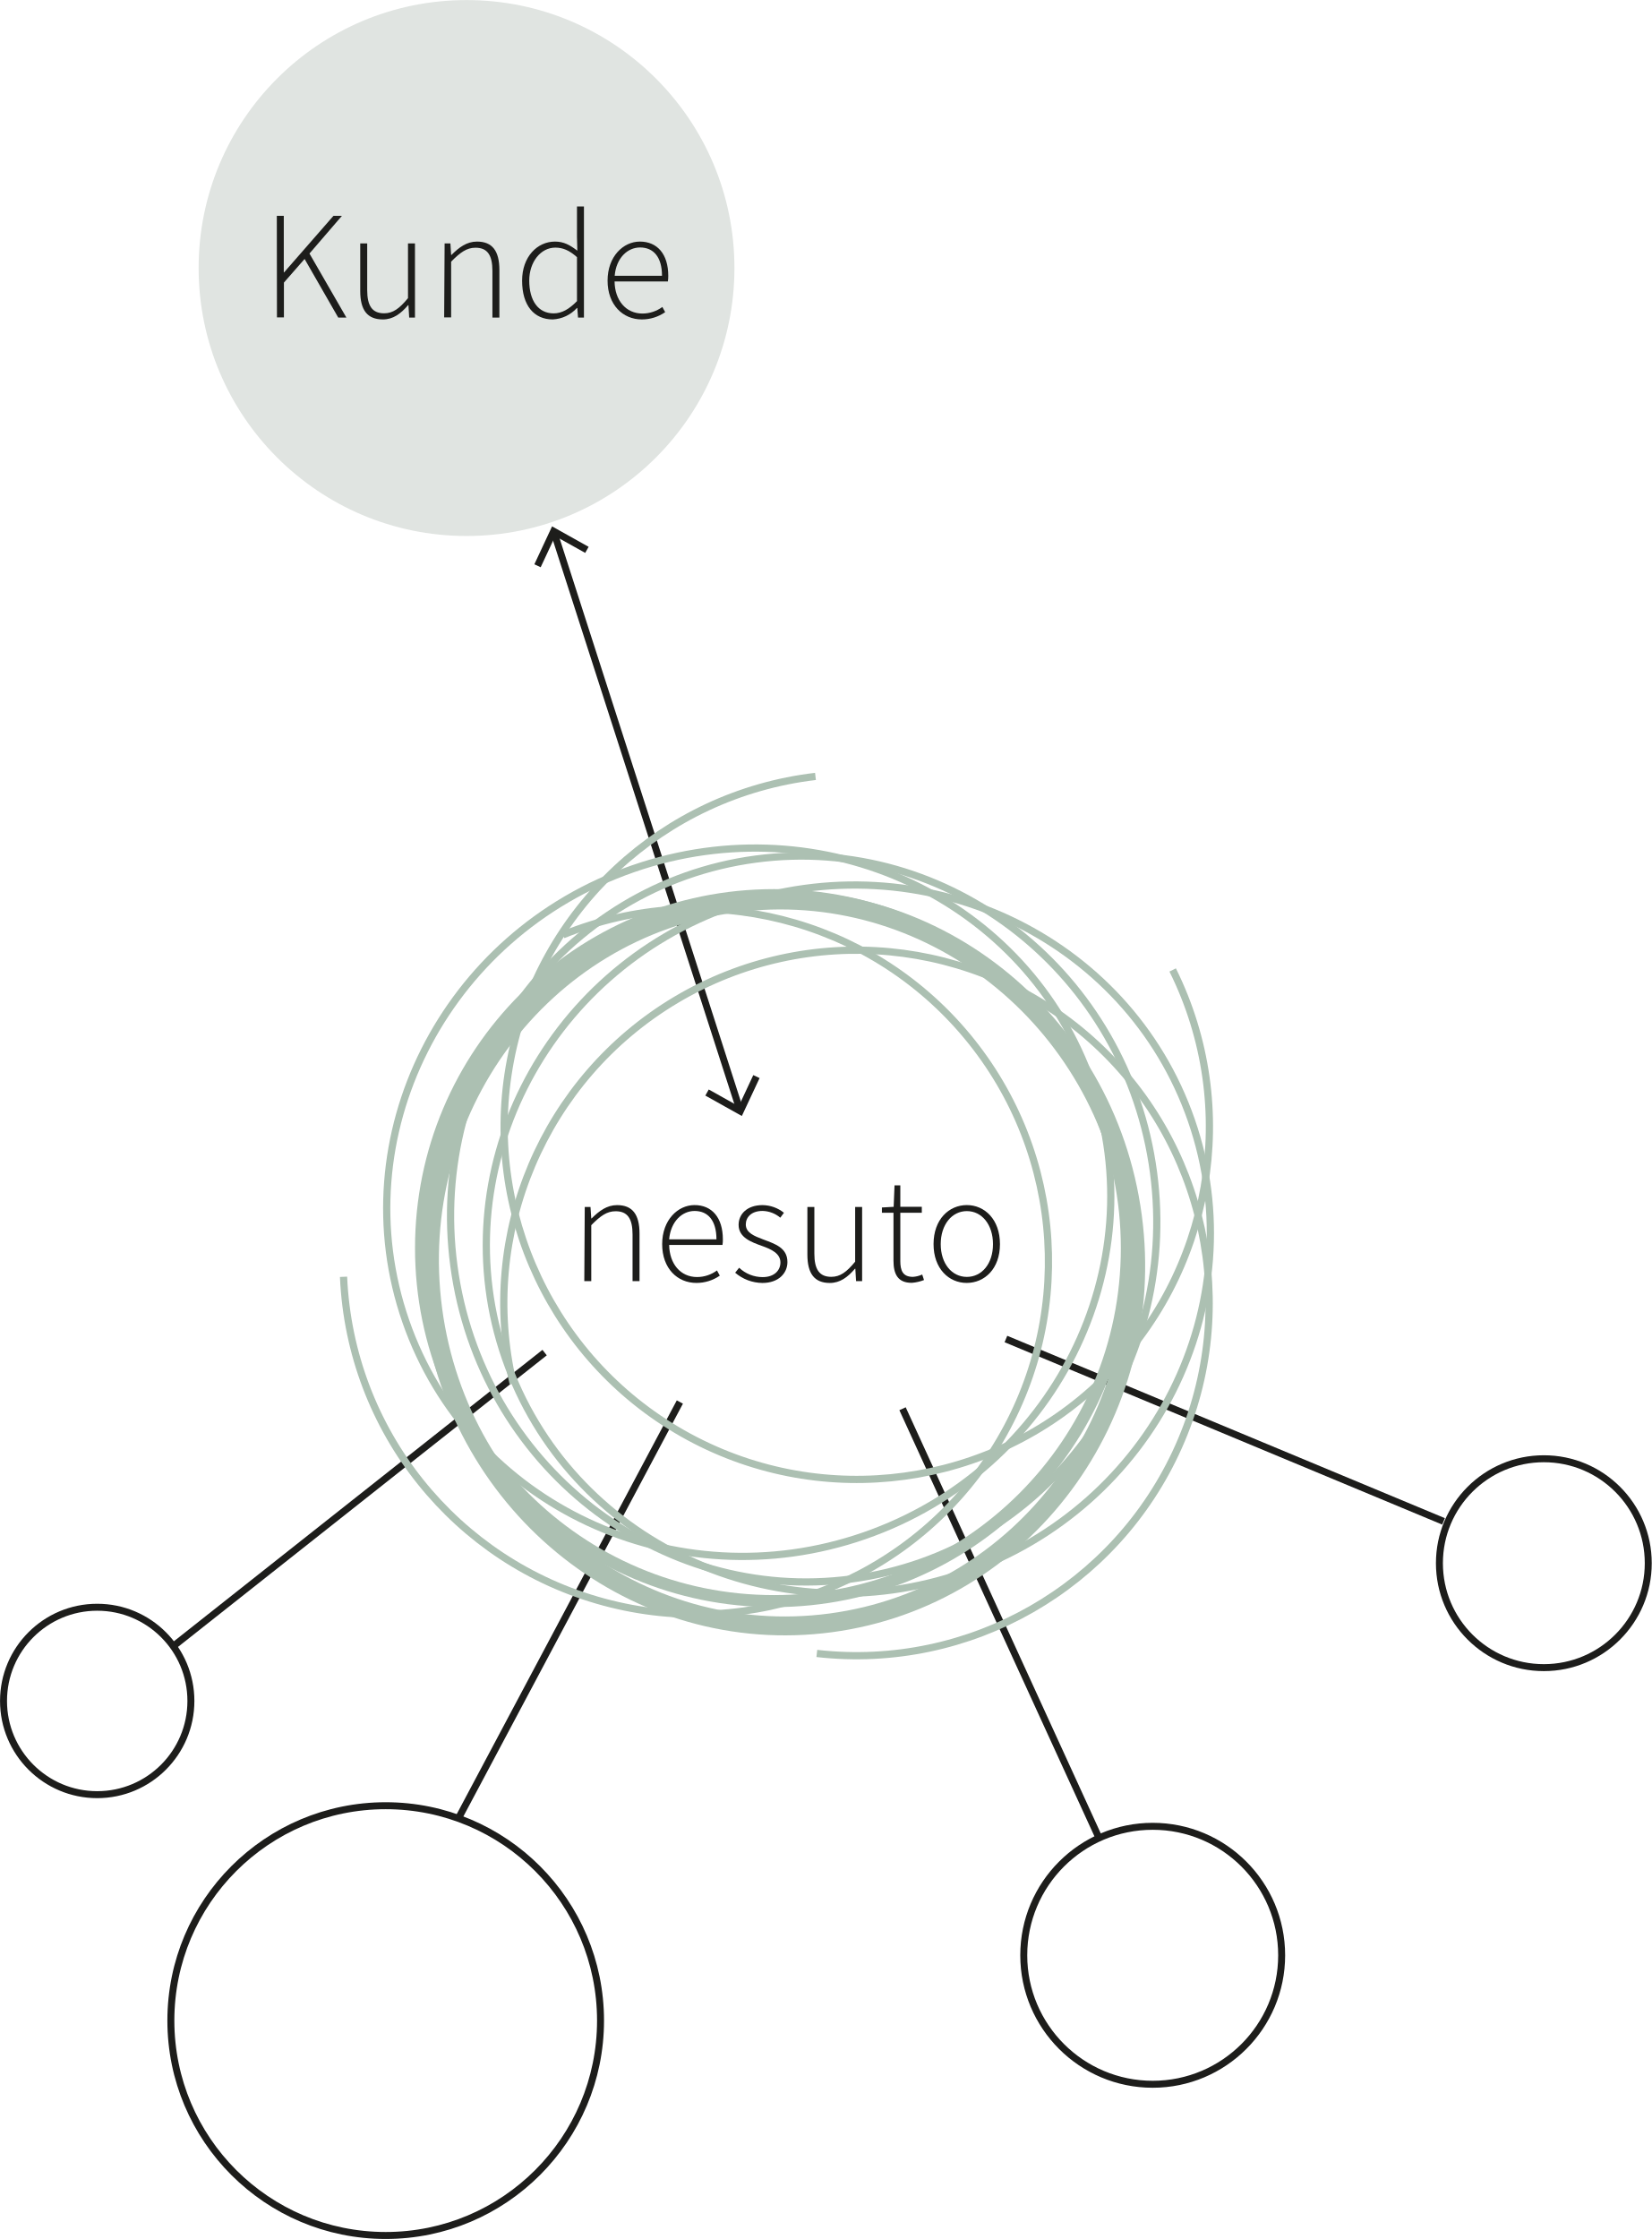
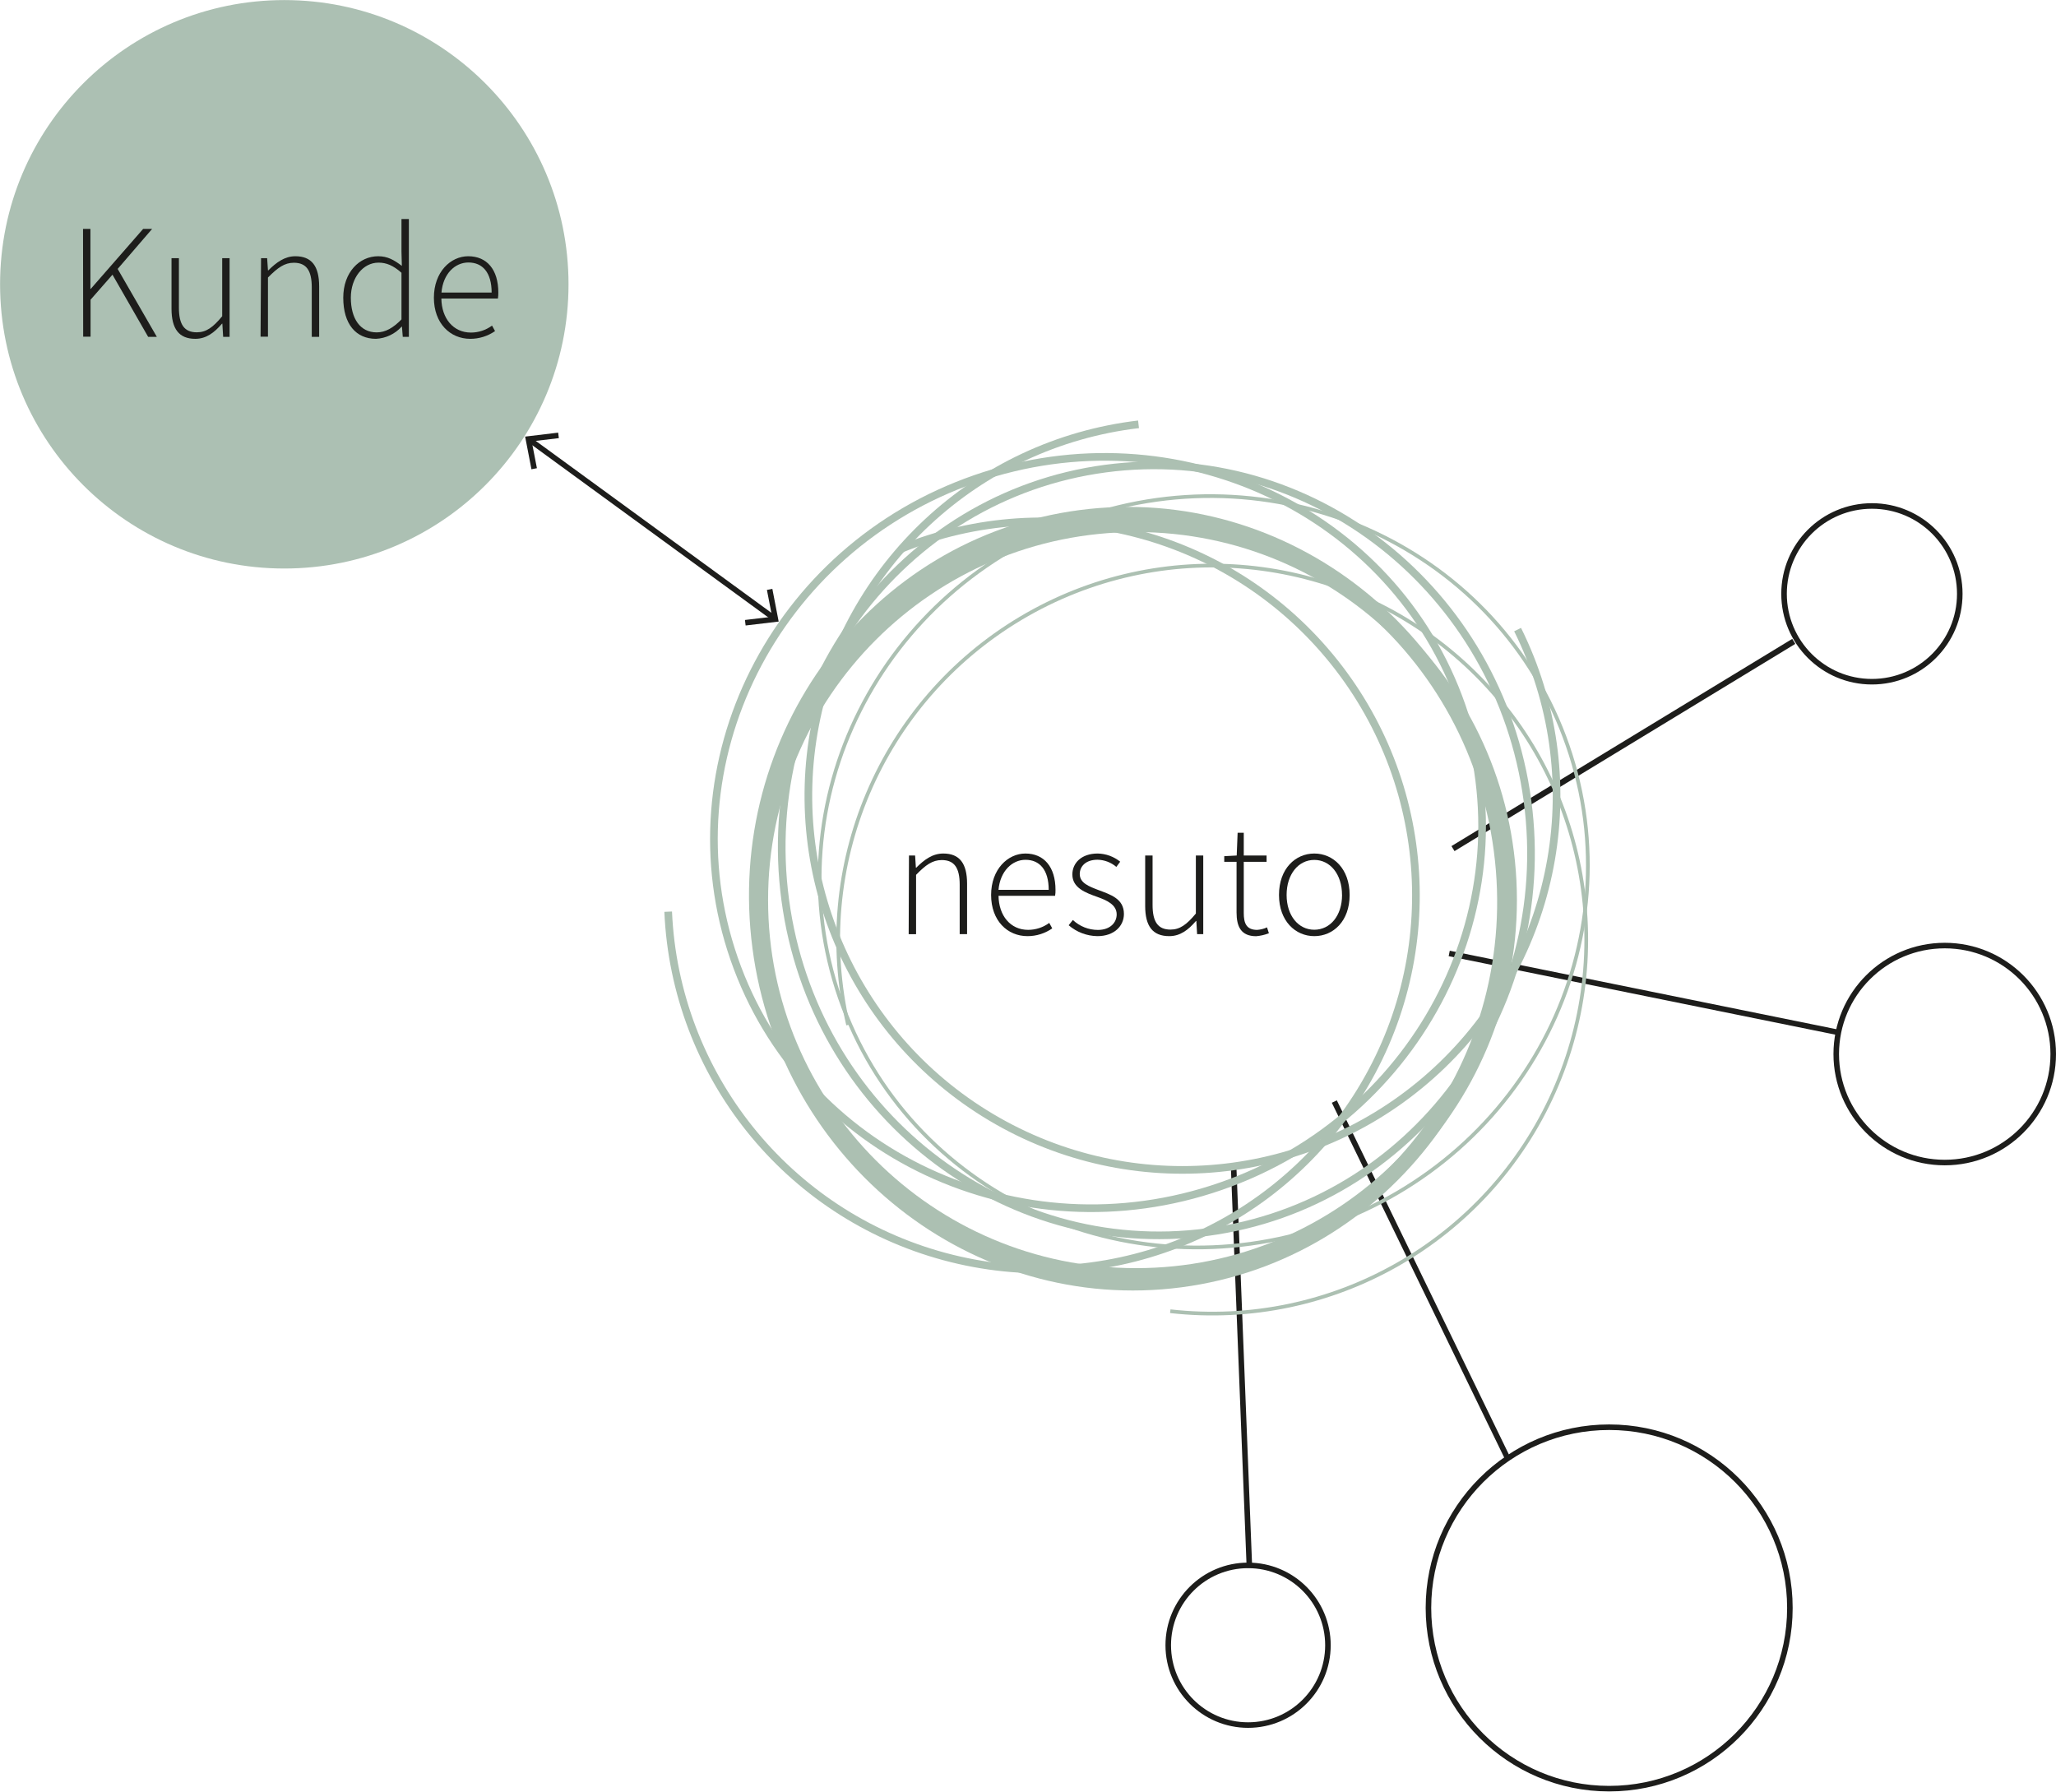
- <svg xmlns="http://www.w3.org/2000/svg" viewBox="0 0 474.08 642.47">
+ <svg xmlns="http://www.w3.org/2000/svg" viewBox="0 0 556.2 484.65">
  <defs>
-     <style>.cls-1{fill:#e0e4e1;}.cls-2{fill:#1d1d1b;}.cls-3,.cls-4,.cls-5,.cls-6{fill:none;stroke-miterlimit:10;}.cls-3{stroke:#1d1d1b;stroke-width:2px;}.cls-4,.cls-5,.cls-6{stroke:#acc0b2;}.cls-4{stroke-width:3.45px;}.cls-5{stroke-width:2.07px;}.cls-6{stroke-width:5.42px;}</style>
+     <style>.cls-1{fill:#acc0b3;}.cls-2{fill:#1d1d1b;}.cls-3,.cls-4,.cls-5,.cls-6,.cls-7,.cls-8{fill:none;stroke-miterlimit:10;}.cls-3,.cls-4{stroke:#1d1d1b;}.cls-3{stroke-width:1.59px;}.cls-4{stroke-width:1.5px;}.cls-5,.cls-6,.cls-7,.cls-8{stroke:#acc0b2;}.cls-5{stroke-width:3.45px;}.cls-6{stroke-width:2.07px;}.cls-8{stroke-width:4px;}</style>
  </defs>
  <g id="Ebene_2" data-name="Ebene 2">
    <g id="Ebene_1-2" data-name="Ebene 1">
-       <circle class="cls-1" cx="133.9" cy="76.91" r="76.89" />
-       <path class="cls-2" d="M79.45,61.93h2V78.15h.09L95.71,61.93h2.43L88.82,72.75l10.6,18.38H97.08L87.42,74.31l-5.93,6.77v10h-2Z" />
-       <path class="cls-2" d="M103.39,83.5V69.85h2V83.24c0,4.51,1.43,6.66,4.85,6.66,2.53,0,4.37-1.33,6.86-4.35V69.85h2V91.13h-1.66l-.21-3.57h-.1c-2.09,2.45-4.29,4.1-7.23,4.1C105.43,91.66,103.39,89,103.39,83.5Z" />
-       <path class="cls-2" d="M127.61,69.85h1.66l.21,3.3h.1c2.17-2.17,4.38-3.83,7.32-3.83,4.39,0,6.43,2.66,6.43,8.16V91.13h-2V77.74c0-4.52-1.43-6.66-4.85-6.66-2.53,0-4.37,1.34-7,4v16h-2Z" />
-       <path class="cls-2" d="M149.85,80.53c0-6.87,4.36-11.21,9.44-11.21,2.55,0,4.29,1,6.41,2.61L165.6,68V59.25h2V91.13H165.9l-.21-2.76h-.1a10,10,0,0,1-6.94,3.29C153.31,91.66,149.85,87.71,149.85,80.53Zm15.75,5.88V73.79c-2.24-2-4.12-2.74-6.21-2.74-4.22,0-7.49,4.13-7.49,9.47,0,5.66,2.52,9.4,7,9.4C161.28,89.92,163.36,88.69,165.6,86.41Z" />
-       <path class="cls-2" d="M174.38,80.53c0-6.94,4.51-11.21,9.27-11.21,5,0,8.15,3.59,8.15,9.84a9.57,9.57,0,0,1-.11,1.6h-15.3c.07,5.37,3.21,9.21,8,9.21a9.6,9.6,0,0,0,5.71-1.89l.81,1.49a11.68,11.68,0,0,1-6.71,2.09C178.78,91.66,174.38,87.48,174.38,80.53ZM190,79.14c0-5.43-2.47-8.13-6.29-8.13-3.6,0-6.85,3-7.29,8.13Z" />
-       <path class="cls-2" d="M167.83,346.33h1.65l.22,3.3h.09c2.18-2.17,4.39-3.83,7.32-3.83,4.4,0,6.44,2.67,6.44,8.16v13.65h-2V354.22c0-4.51-1.43-6.66-4.85-6.66-2.53,0-4.37,1.34-7,4v16.05h-2Z" />
-       <path class="cls-2" d="M190.05,357c0-6.94,4.51-11.21,9.28-11.21,5,0,8.14,3.59,8.14,9.84a8.55,8.55,0,0,1-.11,1.6h-15.3c.07,5.37,3.22,9.21,8,9.21a9.63,9.63,0,0,0,5.72-1.89l.81,1.49a11.71,11.71,0,0,1-6.71,2.09C194.45,368.14,190.05,364,190.05,357Zm15.58-1.38c0-5.44-2.46-8.14-6.28-8.14-3.6,0-6.85,3.05-7.3,8.14Z" />
-       <path class="cls-2" d="M211,365.2l1.14-1.43a9.81,9.81,0,0,0,6.76,2.69c3.35,0,5.09-1.95,5.09-4.2,0-2.66-2.76-3.83-5.22-4.72-3.2-1.14-6.78-2.45-6.78-6.08,0-3.07,2.43-5.66,6.86-5.66A10,10,0,0,1,225,348l-1.05,1.41a8.14,8.14,0,0,0-5.08-1.94c-3.32,0-4.82,1.91-4.82,3.88,0,2.42,2.51,3.35,5,4.3,3.3,1.26,6.95,2.34,6.95,6.49,0,3.21-2.56,6-7.17,6A12.19,12.19,0,0,1,211,365.2Z" />
-       <path class="cls-2" d="M231.73,360V346.33h2v13.39c0,4.51,1.43,6.66,4.85,6.66,2.53,0,4.37-1.33,6.86-4.35v-15.7h2v21.28H245.7l-.21-3.56h-.1c-2.09,2.44-4.29,4.09-7.22,4.09C233.77,368.14,231.73,365.47,231.73,360Z" />
-       <path class="cls-2" d="M256.44,361.73V348h-3.32v-1.52l3.37-.19.25-6.16h1.66v6.16h6.17V348H258.4v13.84c0,2.71.69,4.55,3.62,4.55a7.83,7.83,0,0,0,2.67-.67l.51,1.58a12,12,0,0,1-3.47.8C257.64,368.14,256.44,365.54,256.44,361.73Z" />
-       <path class="cls-2" d="M267.94,357c0-7.12,4.44-11.21,9.55-11.21S287,349.89,287,357s-4.44,11.13-9.55,11.13S267.94,364.05,267.94,357ZM285,357c0-5.6-3.2-9.48-7.5-9.48S270,351.41,270,357s3.2,9.4,7.5,9.4S285,362.61,285,357Z" />
-       <line class="cls-3" x1="159.12" y1="153.1" x2="212.26" y2="318.17" />
-       <polygon class="cls-2" points="153.37 161.92 155.18 162.77 159.35 153.84 167.96 158.65 168.94 156.91 158.45 151.04 153.37 161.92" />
-       <polygon class="cls-2" points="202.44 314.37 203.42 312.62 212.02 317.44 216.2 308.5 218.01 309.35 212.92 320.23 202.44 314.37" />
-       <line class="cls-3" x1="288.71" y1="384.22" x2="414.31" y2="436.55" />
-       <line class="cls-3" x1="259.04" y1="404.23" x2="315.68" y2="527.94" />
-       <line class="cls-3" x1="195.13" y1="402.3" x2="131.22" y2="522.42" />
-       <line class="cls-3" x1="156.31" y1="388.12" x2="49.57" y2="472.5" />
-       <circle class="cls-3" cx="330.84" cy="561.06" r="37.01" />
-       <circle class="cls-3" cx="443.1" cy="448.55" r="29.97" />
-       <circle class="cls-3" cx="110.7" cy="579.8" r="61.66" />
-       <circle class="cls-3" cx="27.9" cy="488.08" r="26.89" />
-       <circle class="cls-4" cx="222.13" cy="358.14" r="101.29" />
-       <path class="cls-5" d="M336.57,278.32a101.21,101.21,0,1,1-102.52-55.53" />
-       <ellipse class="cls-5" cx="214.89" cy="344.99" rx="104.19" ry="101.29" transform="translate(-101.18 89.46) rotate(-19.13)" />
-       <ellipse class="cls-5" cx="243.48" cy="355.59" rx="104.19" ry="101.29" transform="translate(-103.08 99.42) rotate(-19.13)" />
-       <path class="cls-5" d="M147.28,397a101.22,101.22,0,1,1,87.16,77.45" />
-       <ellipse class="cls-5" cx="230.69" cy="349.77" rx="101.29" ry="104.19" transform="translate(-44.31 33.65) rotate(-7.61)" />
-       <ellipse class="cls-6" cx="224.63" cy="362.39" rx="101.29" ry="104.19" transform="translate(-46.03 32.95) rotate(-7.61)" />
-       <path class="cls-5" d="M161.6,268.24a101.21,101.21,0,1,1-63,98.13" />
+       <circle class="cls-1" cx="76.91" cy="76.91" r="76.89" />
+       <path class="cls-2" d="M22.46,61.93h2V78.15h.09L38.72,61.93h2.43L31.83,72.75l10.6,18.38H40.08L30.43,74.31,24.5,81.08v10h-2Z" />
+       <path class="cls-2" d="M46.4,83.5V69.85h2V83.24c0,4.51,1.42,6.66,4.85,6.66,2.53,0,4.37-1.33,6.86-4.35V69.85h2V91.13H60.37l-.22-3.57h-.09c-2.1,2.45-4.29,4.1-7.23,4.1C48.44,91.66,46.4,89,46.4,83.5Z" />
+       <path class="cls-2" d="M70.62,69.85h1.65l.22,3.3h.09C74.75,71,77,69.32,79.9,69.32c4.4,0,6.44,2.66,6.44,8.16V91.13h-2V77.74c0-4.52-1.43-6.66-4.85-6.66-2.53,0-4.37,1.34-7,4v16h-2Z" />
+       <path class="cls-2" d="M92.86,80.53c0-6.87,4.36-11.21,9.44-11.21,2.55,0,4.29,1,6.41,2.61l-.1-3.91V59.25h2V91.13h-1.65l-.22-2.76h-.09a10,10,0,0,1-6.94,3.29C96.32,91.66,92.86,87.71,92.86,80.53Zm15.75,5.88V73.79c-2.25-2-4.12-2.74-6.21-2.74-4.23,0-7.49,4.13-7.49,9.47,0,5.66,2.52,9.4,7,9.4C104.29,89.92,106.37,88.69,108.61,86.41Z" />
+       <path class="cls-2" d="M117.38,80.53c0-6.94,4.51-11.21,9.28-11.21,5.05,0,8.15,3.59,8.15,9.84a9.57,9.57,0,0,1-.11,1.6H119.4c.07,5.37,3.21,9.21,8,9.21a9.6,9.6,0,0,0,5.71-1.89l.81,1.49a11.71,11.71,0,0,1-6.71,2.09C121.79,91.66,117.38,87.48,117.38,80.53ZM133,79.14c0-5.43-2.46-8.13-6.28-8.13-3.6,0-6.85,3-7.29,8.13Z" />
+       <path class="cls-2" d="M245.9,231.44h1.66l.21,3.29h.1c2.17-2.16,4.38-3.83,7.32-3.83,4.39,0,6.43,2.67,6.43,8.17v13.64h-2V239.32c0-4.51-1.42-6.65-4.85-6.65-2.53,0-4.37,1.34-6.95,4v16.05h-2Z" />
+       <path class="cls-2" d="M268.12,242.11c0-6.93,4.51-11.21,9.28-11.21,5,0,8.14,3.59,8.14,9.85a8.51,8.51,0,0,1-.11,1.59h-15.3c.07,5.38,3.22,9.21,8,9.21a9.6,9.6,0,0,0,5.72-1.88l.81,1.48a11.63,11.63,0,0,1-6.71,2.1C272.53,253.25,268.12,249.07,268.12,242.11Zm15.58-1.38c0-5.43-2.46-8.13-6.28-8.13-3.6,0-6.85,3.05-7.3,8.13Z" />
+       <path class="cls-2" d="M289.1,250.3l1.14-1.42a9.86,9.86,0,0,0,6.76,2.69c3.35,0,5.09-2,5.09-4.2,0-2.67-2.76-3.84-5.21-4.72-3.21-1.14-6.78-2.45-6.78-6.08,0-3.07,2.42-5.67,6.86-5.67a10,10,0,0,1,6.08,2.21L302,234.52a8.11,8.11,0,0,0-5.08-1.94c-3.32,0-4.82,1.91-4.82,3.87,0,2.43,2.51,3.35,5,4.31,3.3,1.25,6.95,2.34,6.95,6.49,0,3.2-2.56,6-7.17,6A12.14,12.14,0,0,1,289.1,250.3Z" />
+       <path class="cls-2" d="M309.8,245.08V231.44h2v13.39c0,4.51,1.43,6.65,4.85,6.65,2.53,0,4.37-1.33,6.86-4.34v-15.7h2v21.27h-1.66l-.21-3.56h-.1c-2.09,2.45-4.29,4.1-7.22,4.1C311.84,253.25,309.8,250.58,309.8,245.08Z" />
+       <path class="cls-2" d="M334.52,246.84V233.15h-3.33v-1.53l3.37-.18.25-6.16h1.66v6.16h6.17v1.71h-6.17V247c0,2.72.69,4.56,3.62,4.56a7.63,7.63,0,0,0,2.67-.68l.51,1.59a12.38,12.38,0,0,1-3.47.8C335.71,253.25,334.52,250.65,334.52,246.84Z" />
+       <path class="cls-2" d="M346,242.11c0-7.11,4.44-11.21,9.55-11.21s9.56,4.1,9.56,11.21-4.44,11.14-9.56,11.14S346,249.15,346,242.11Zm17.05,0c0-5.6-3.2-9.48-7.5-9.48s-7.49,3.88-7.49,9.48,3.19,9.41,7.49,9.41S363.06,247.72,363.06,242.11Z" />
+       <line class="cls-3" x1="393.07" y1="229.57" x2="485.26" y2="173.51" />
+       <line class="cls-4" x1="392.05" y1="257.93" x2="497.79" y2="279.4" />
+       <line class="cls-4" x1="360.97" y1="298" x2="408.12" y2="395.05" />
+       <line class="cls-4" x1="333.75" y1="316.26" x2="338" y2="424.08" />
+       <circle class="cls-4" cx="526.1" cy="285.15" r="29.35" />
+       <circle class="cls-4" cx="506.4" cy="160.65" r="23.77" />
+       <circle class="cls-4" cx="435.32" cy="434.99" r="48.89" />
+       <circle class="cls-4" cx="337.64" cy="445.08" r="21.6" />
+       <circle class="cls-5" cx="307.35" cy="243.5" r="101.29" />
+       <path class="cls-6" d="M410.55,170.32A101.2,101.2,0,1,1,308,114.79" />
+       <ellipse class="cls-6" cx="297.04" cy="225.24" rx="104.19" ry="101.29" transform="translate(-57.41 109.77) rotate(-19.13)" />
+       <ellipse class="cls-7" cx="325.64" cy="235.85" rx="104.19" ry="101.29" transform="translate(-59.3 119.73) rotate(-19.13)" />
+       <path class="cls-7" d="M229.43,277.27a101.18,101.18,0,1,1,87.16,77.45" />
+       <ellipse class="cls-6" cx="312.84" cy="230.02" rx="101.29" ry="104.19" transform="translate(-27.72 43.48) rotate(-7.61)" />
+       <ellipse class="cls-8" cx="306.78" cy="242.65" rx="101.29" ry="104.19" transform="matrix(0.99, -0.13, 0.13, 0.99, -29.44, 42.78)" />
+       <path class="cls-6" d="M243.76,148.49a101.19,101.19,0,1,1-63,98.14" />
+       <line class="cls-4" x1="143.37" y1="119.06" x2="209.34" y2="167.19" />
+       <polygon class="cls-2" points="143.77 126.95 145.25 126.66 143.84 119.4 151.18 118.53 151 117.04 142.06 118.11 143.77 126.95" />
+       <polygon class="cls-2" points="201.71 169.21 201.53 167.72 208.88 166.85 207.47 159.59 208.94 159.3 210.65 168.15 201.71 169.21" />
    </g>
  </g>
</svg>
